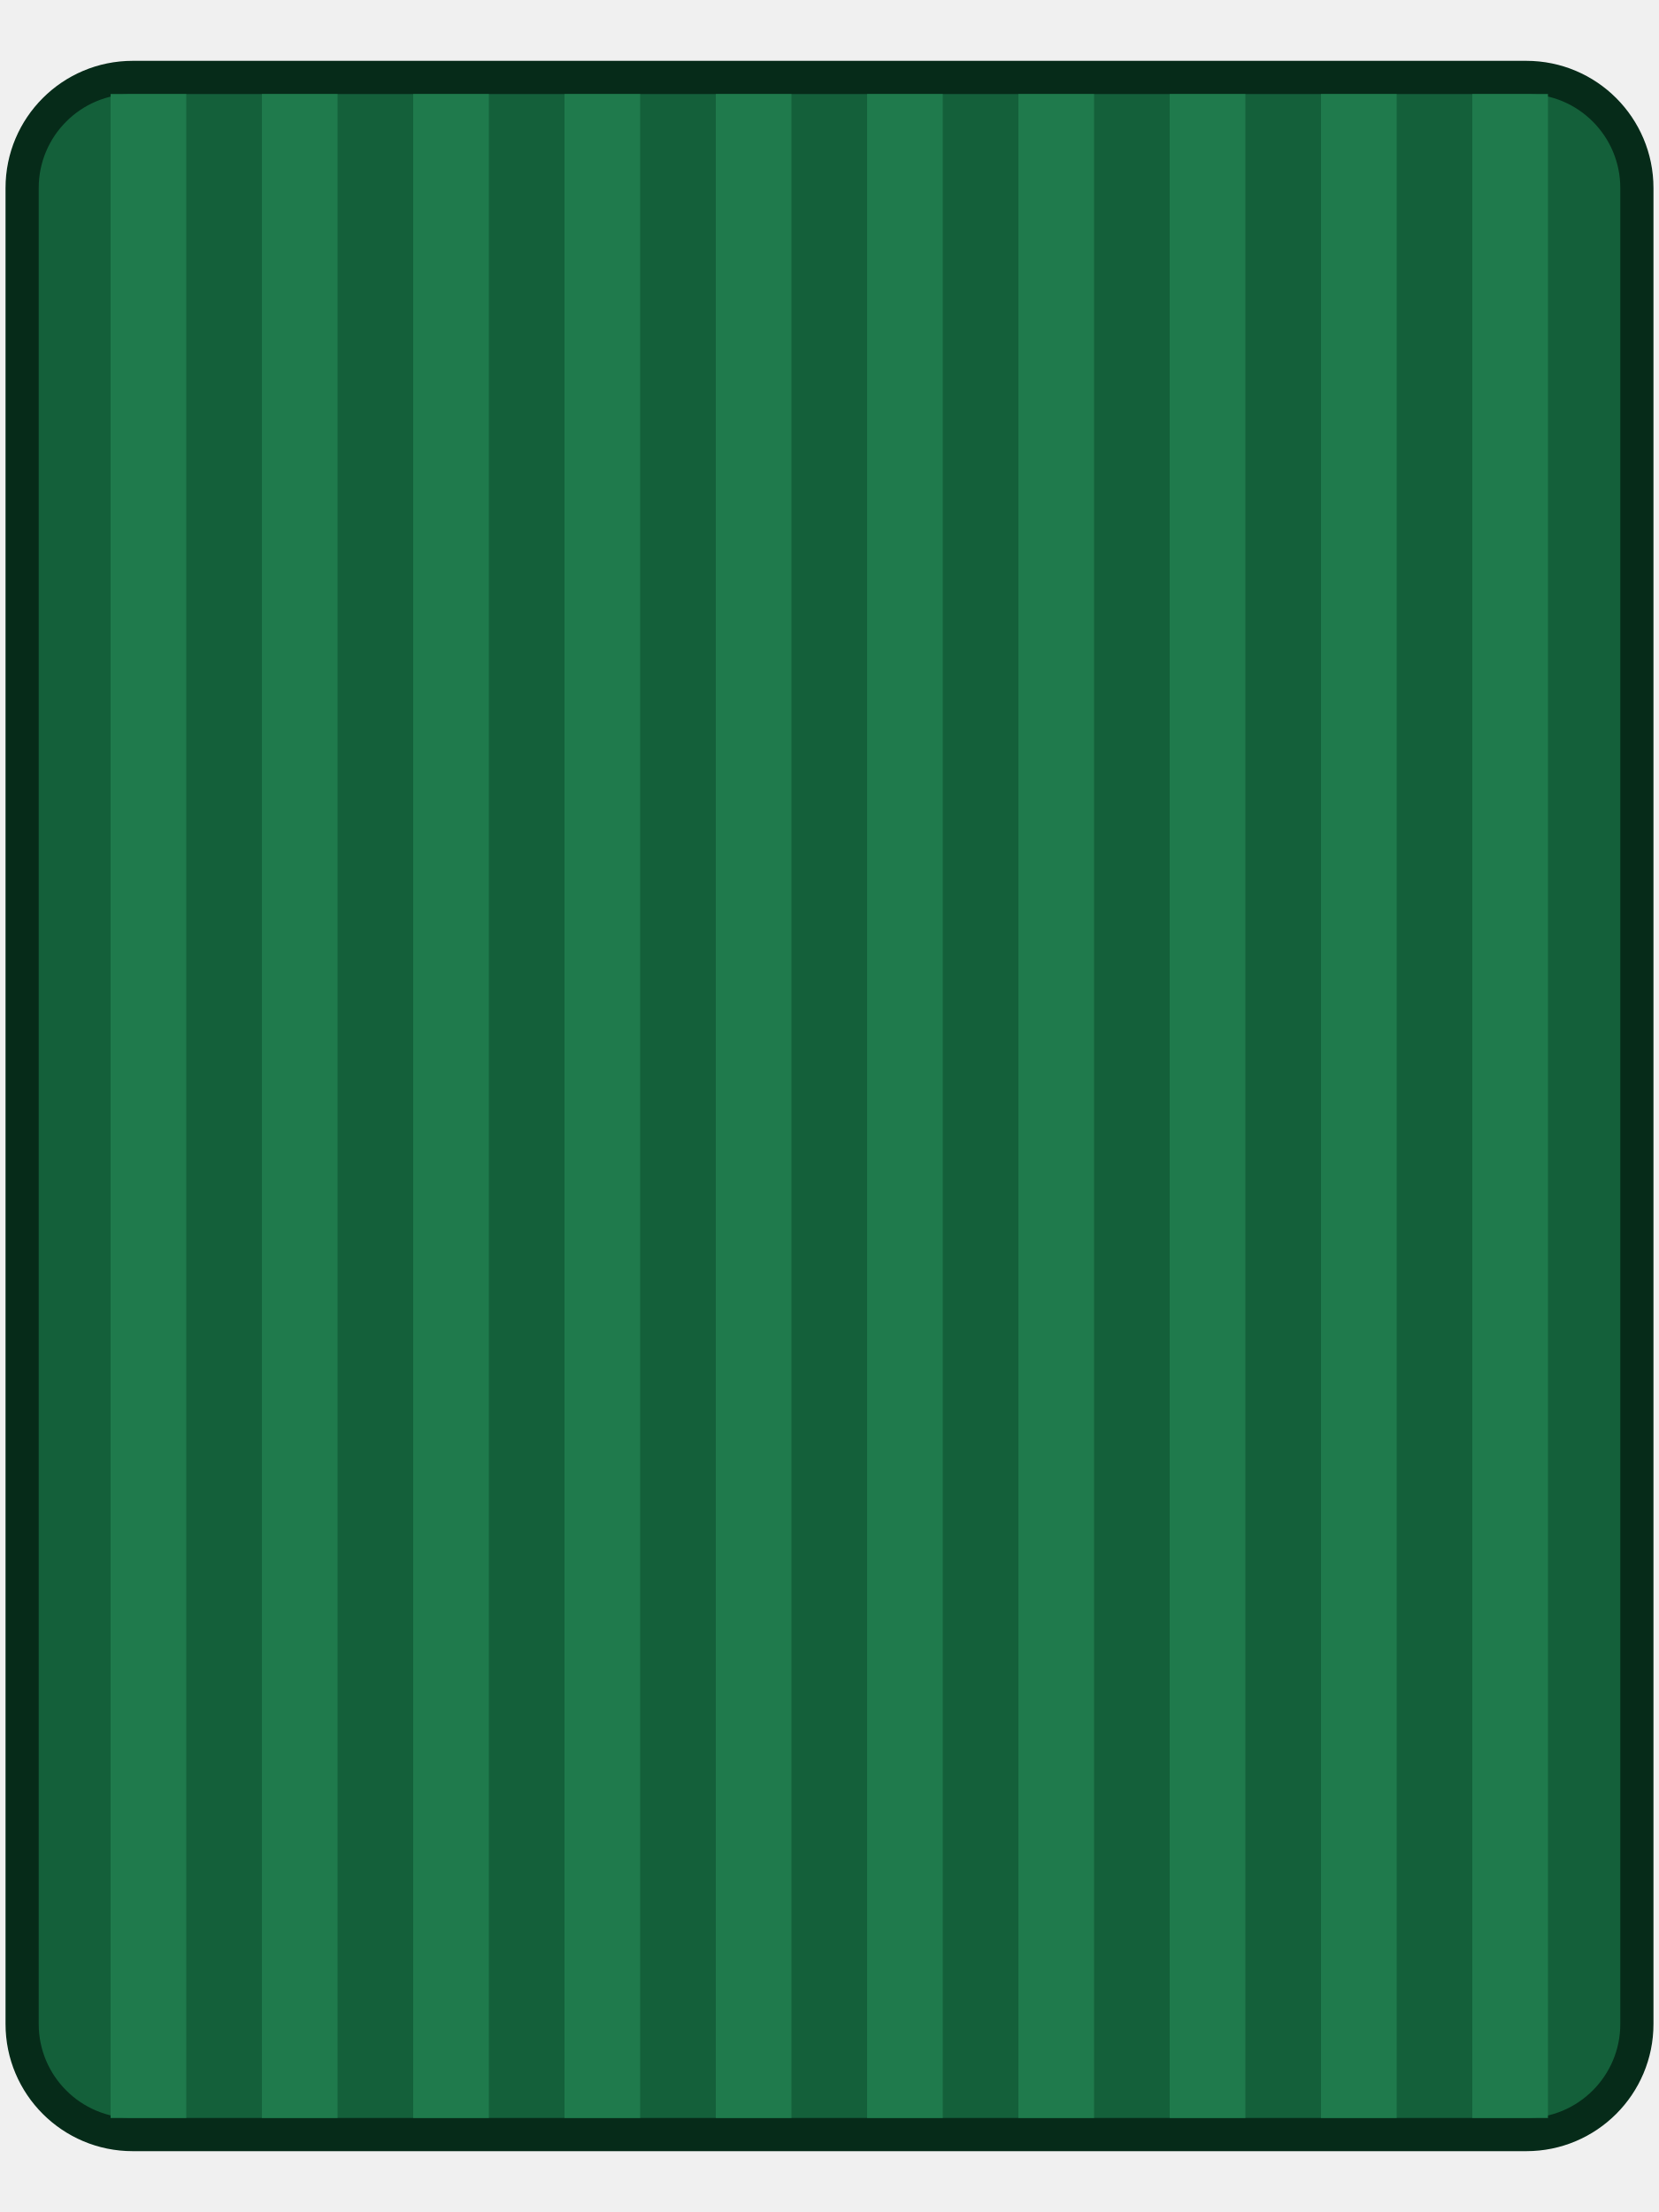
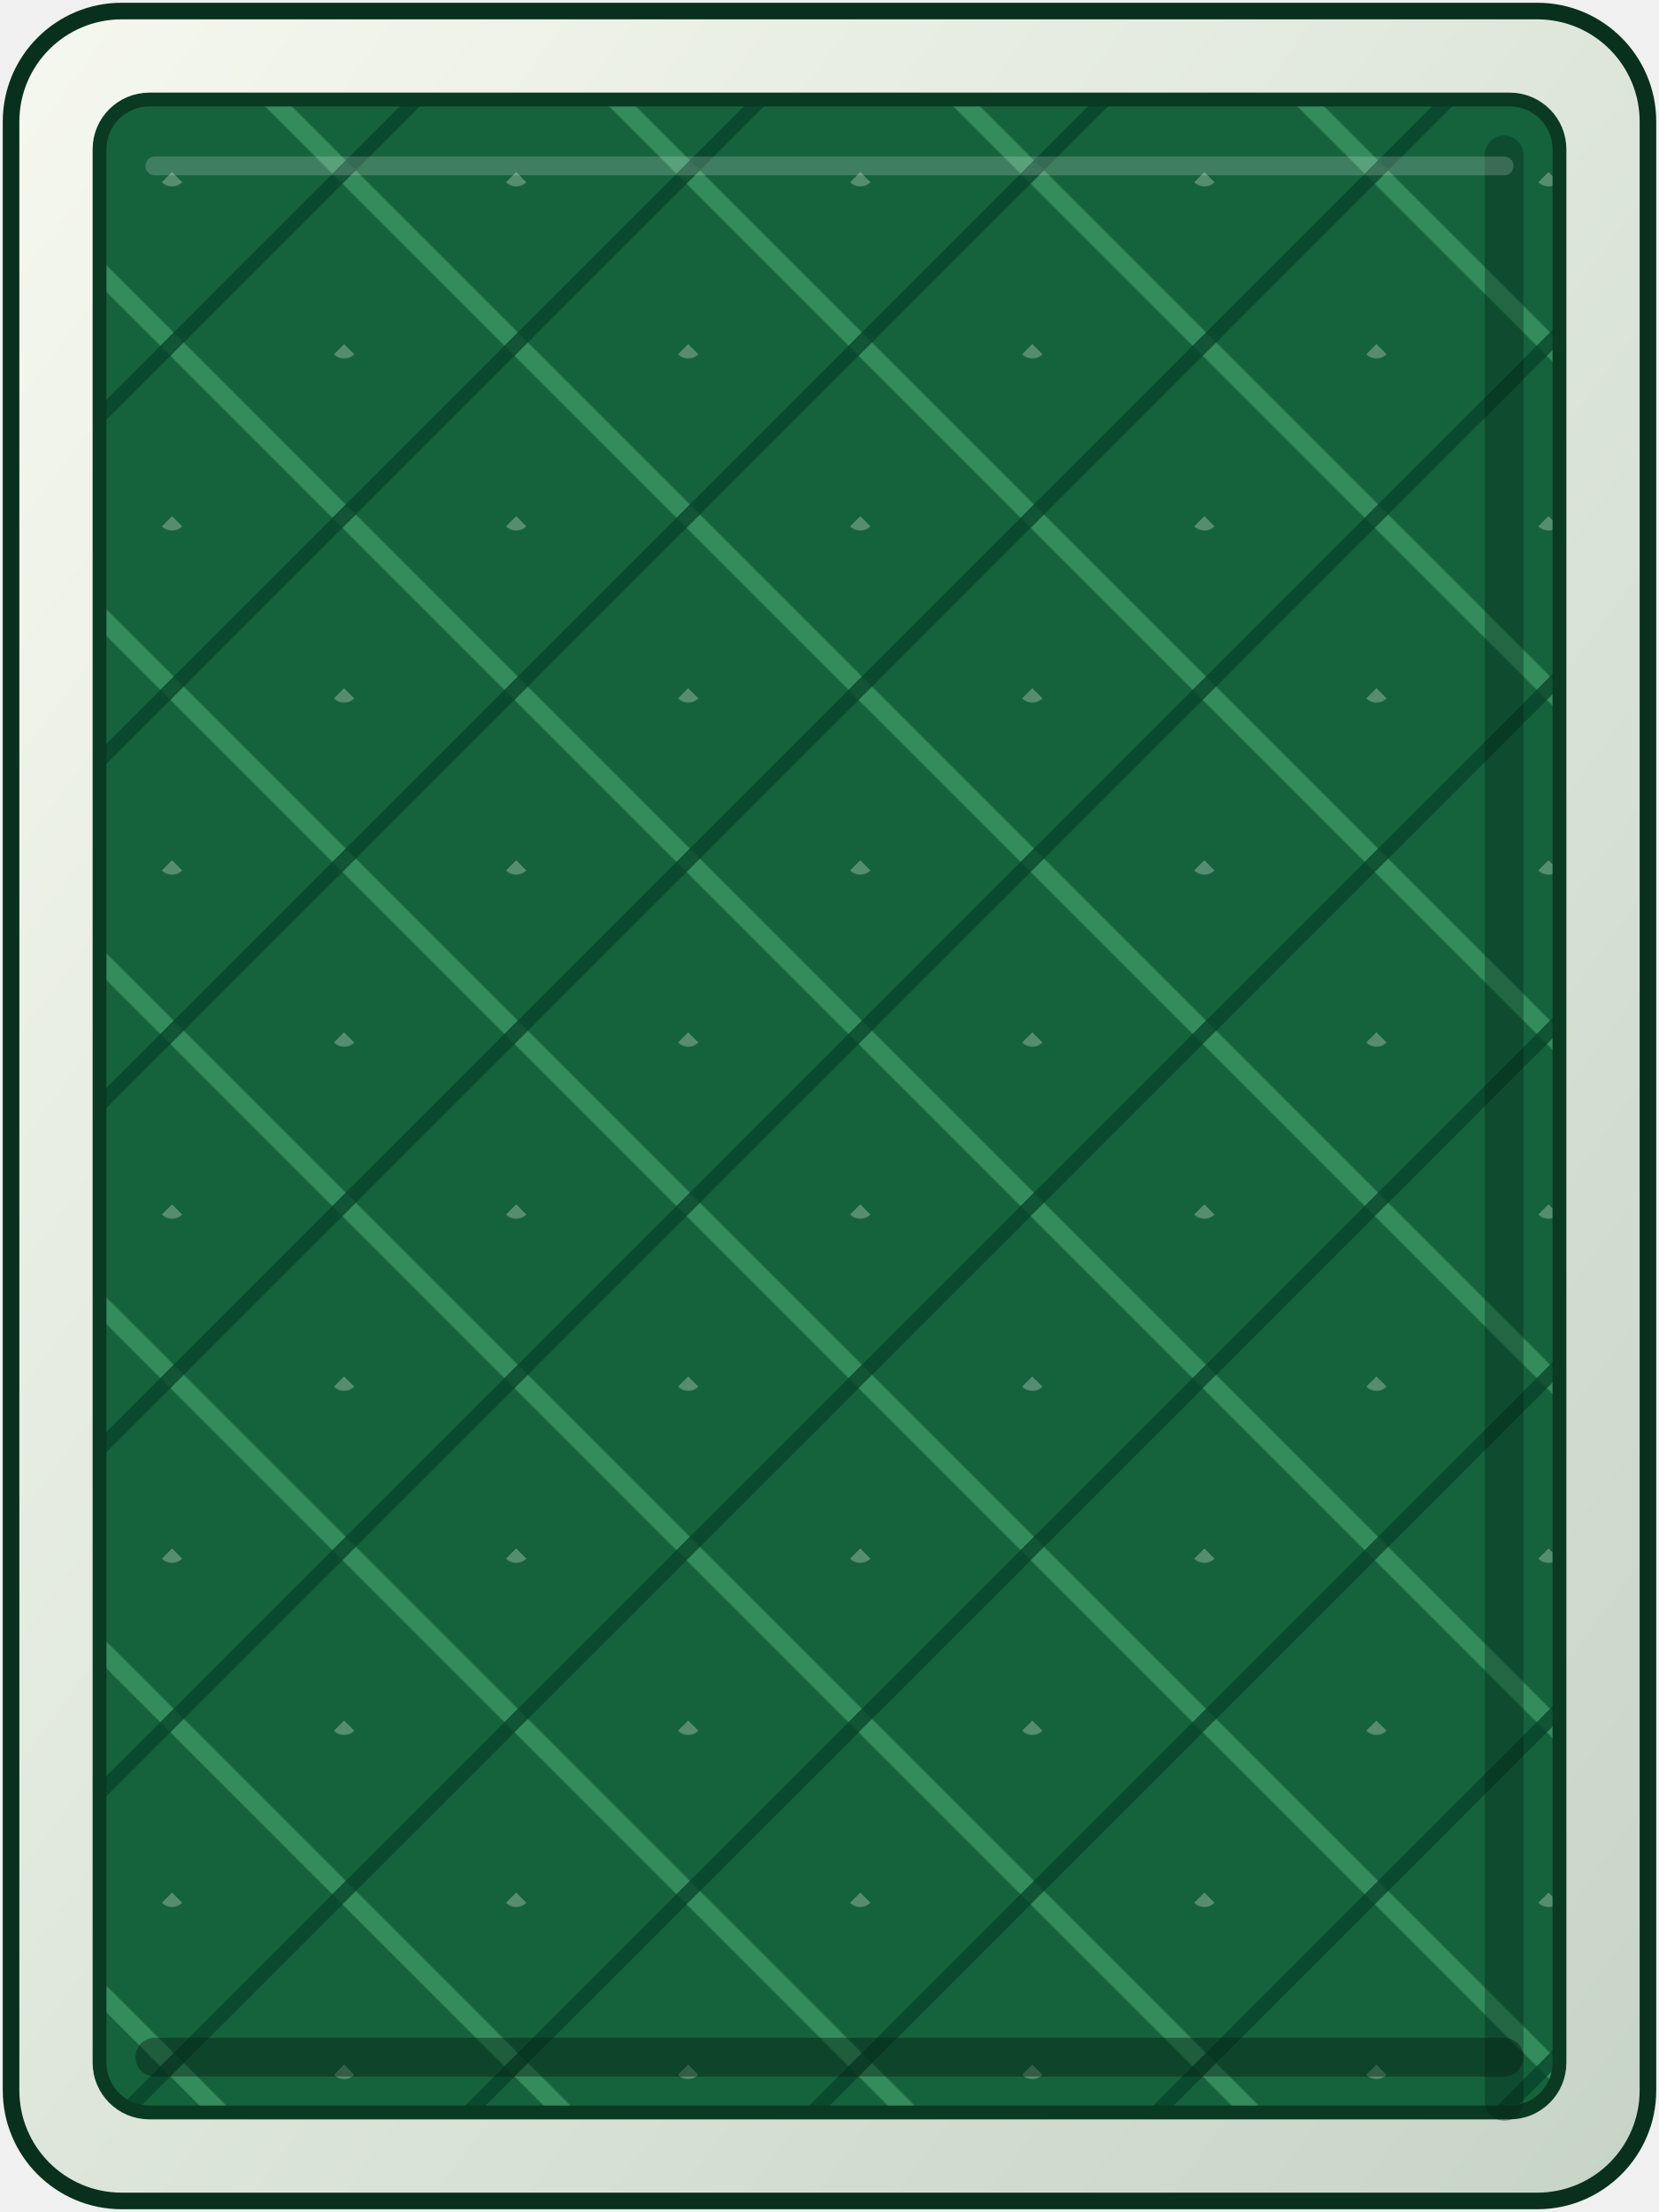
<svg xmlns="http://www.w3.org/2000/svg" width="300" height="400" viewBox="0 0 300 400">
-   <g transform="translate(0,10) scale(4) translate(-0,-0)">
-     <rect fill="#14603a" stroke="#062b19" stroke-width="1.5" x="1" y="1" width="73" height="93" rx="5" />
-     <path stroke="#1f7a4c" stroke-width="91.5" stroke-dasharray="3.42" d="m5,47.5h66" />
-   </g>
+   <defs>
+     <pattern id="diamond" width="44" height="44" patternUnits="userSpaceOnUse" patternTransform="rotate(45)">
+       <rect width="44" height="44" fill="#15633c" />
+       <path d="M0 22h44" stroke="#3f9a68" stroke-width="3.4" opacity="0.75" />
+       <path d="M22 0v44" stroke="#07412a" stroke-width="2.6" opacity="0.75" />
+       <circle cx="0" cy="0" r="2.6" fill="#cddacd" opacity="0.35" />
+     </pattern>
+     <linearGradient id="bone" x1="0" y1="0" x2="1" y2="1">
+       <stop offset="0" stop-color="#f6f8ee" />
+       <stop offset="1" stop-color="#c6d4c6" />
+     </linearGradient>
+   </defs>
+   <rect x="2" y="2" width="296" height="396" rx="20" fill="url(#bone)" stroke="#08301d" stroke-width="3" />
+   <rect x="18" y="18" width="264" height="364" rx="9" fill="url(#diamond)" stroke="#0a3a22" stroke-width="2.5" />
+   <path d="M28 372h244" stroke="#041d11" stroke-width="7" opacity="0.42" stroke-linecap="round" />
+   <path d="M272 28v352" stroke="#041d11" stroke-width="7" opacity="0.34" stroke-linecap="round" />
+   <path d="M28 30h244" stroke="#ffffff" stroke-width="3.4" opacity="0.18" stroke-linecap="round" />
</svg>
